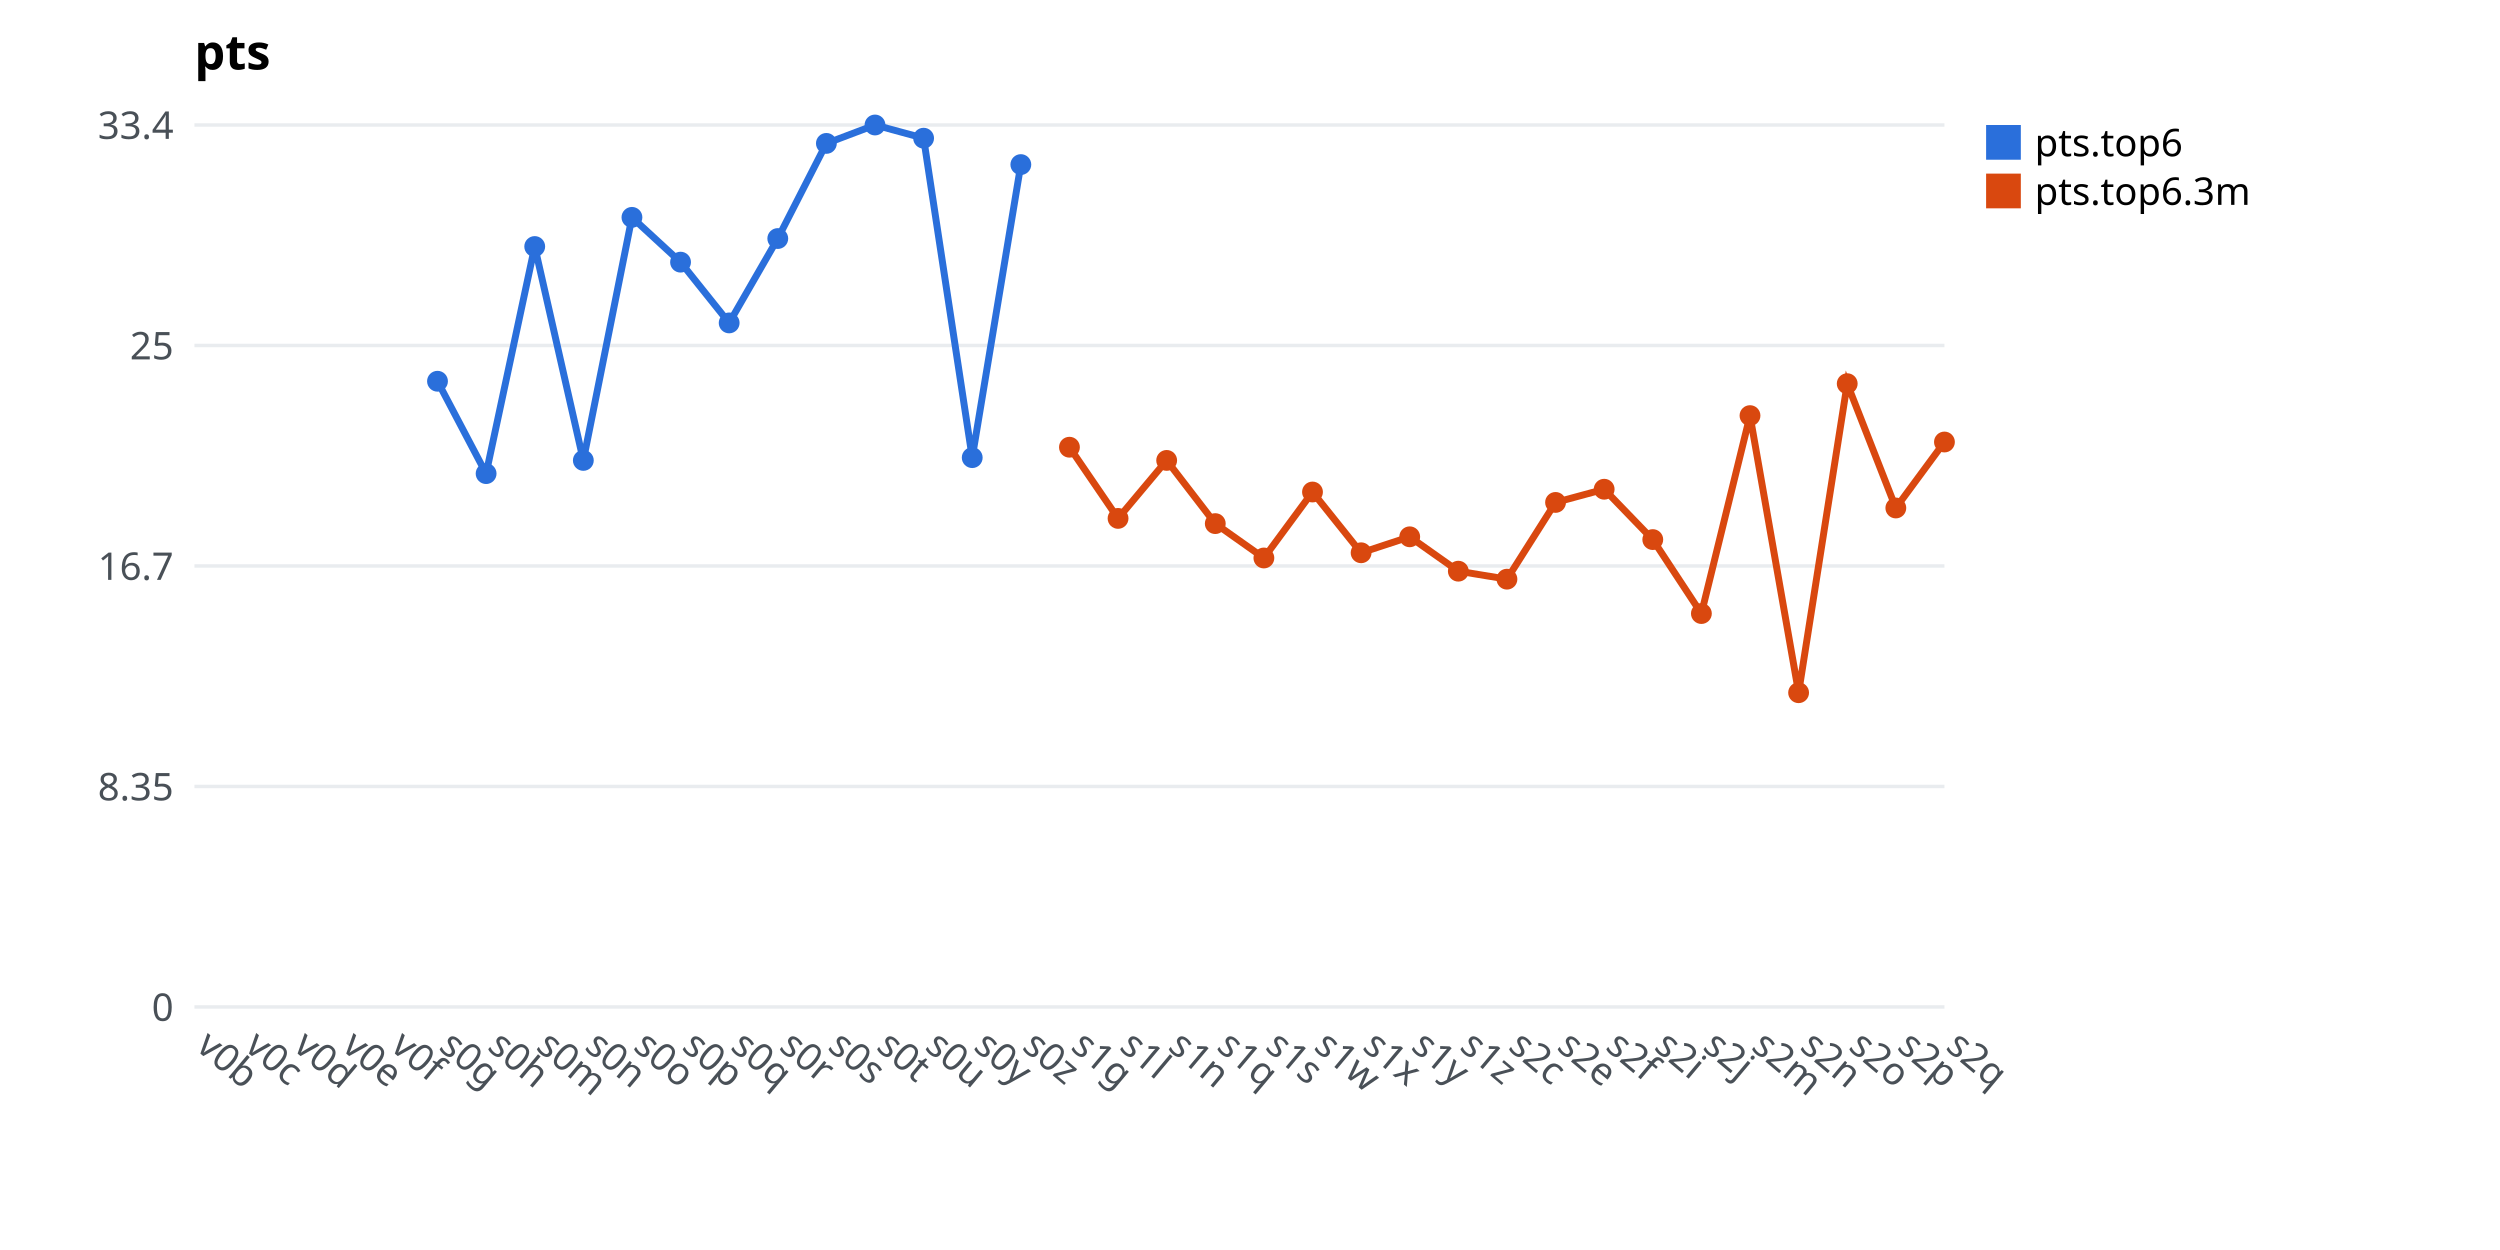
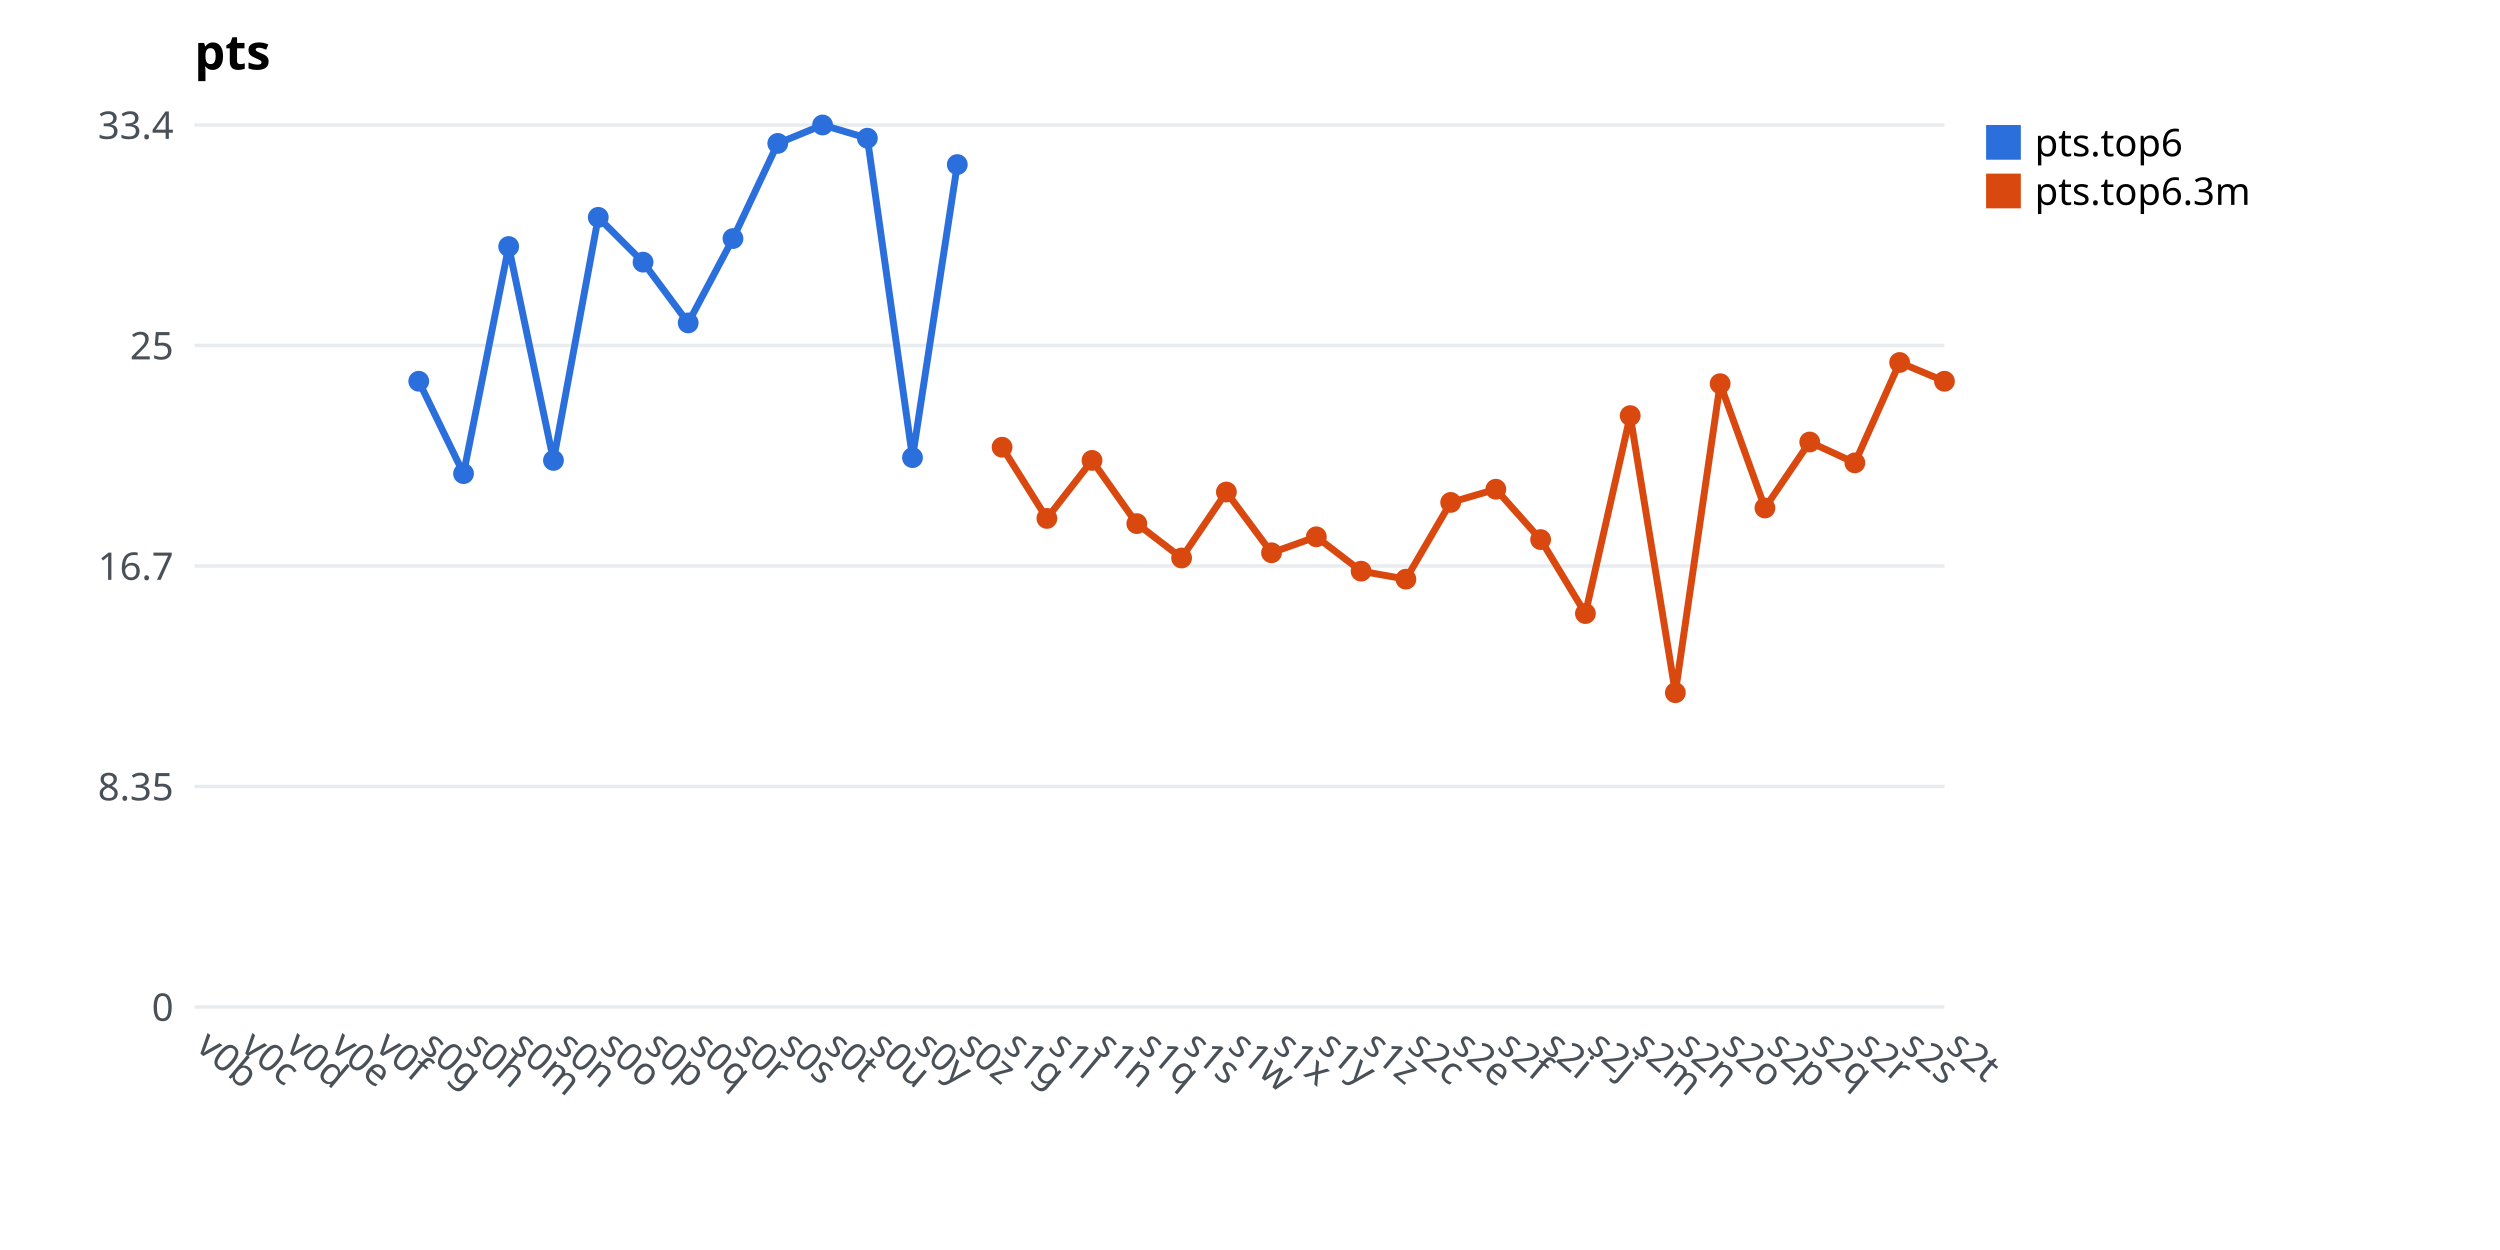
<svg xmlns="http://www.w3.org/2000/svg" width="720" height="360" font-family="sans-serif" font-size="11">
  <rect width="720" height="360" fill="white" />
  <text x="56" y="20" font-size="14" font-weight="bold">pts</text>
  <line x1="56" x2="560" y1="290.0" y2="290.0" stroke="#e9ecef" />
  <text x="50" y="294.0" text-anchor="end" fill="#495057">0</text>
  <line x1="56" x2="560" y1="226.5" y2="226.5" stroke="#e9ecef" />
  <text x="50" y="230.5" text-anchor="end" fill="#495057">8.35</text>
  <line x1="56" x2="560" y1="163.0" y2="163.0" stroke="#e9ecef" />
  <text x="50" y="167.0" text-anchor="end" fill="#495057">16.7</text>
  <line x1="56" x2="560" y1="99.5" y2="99.5" stroke="#e9ecef" />
  <text x="50" y="103.5" text-anchor="end" fill="#495057">25</text>
  <line x1="56" x2="560" y1="36.0" y2="36.0" stroke="#e9ecef" />
  <text x="50" y="40.0" text-anchor="end" fill="#495057">33.4</text>
  <text transform="translate(56.0,302) rotate(40)" fill="#495057">v0b</text>
-   <text transform="translate(70.0,302) rotate(40)" fill="#495057">v0c</text>
-   <text transform="translate(84.0,302) rotate(40)" fill="#495057">v0d</text>
-   <text transform="translate(98.0,302) rotate(40)" fill="#495057">v0e</text>
-   <text transform="translate(112.0,302) rotate(40)" fill="#495057">v0f</text>
-   <text transform="translate(126.0,302) rotate(40)" fill="#495057">s0g</text>
-   <text transform="translate(140.0,302) rotate(40)" fill="#495057">s0h</text>
-   <text transform="translate(154.0,302) rotate(40)" fill="#495057">s0m</text>
-   <text transform="translate(168.0,302) rotate(40)" fill="#495057">s0n</text>
-   <text transform="translate(182.0,302) rotate(40)" fill="#495057">s0o</text>
-   <text transform="translate(196.0,302) rotate(40)" fill="#495057">s0p</text>
-   <text transform="translate(210.0,302) rotate(40)" fill="#495057">s0q</text>
-   <text transform="translate(224.0,302) rotate(40)" fill="#495057">s0r</text>
-   <text transform="translate(238.0,302) rotate(40)" fill="#495057">s0s</text>
-   <text transform="translate(252.0,302) rotate(40)" fill="#495057">s0t</text>
-   <text transform="translate(266.0,302) rotate(40)" fill="#495057">s0u</text>
-   <text transform="translate(280.0,302) rotate(40)" fill="#495057">s0y</text>
-   <text transform="translate(294.0,302) rotate(40)" fill="#495057">s0z</text>
-   <text transform="translate(308.0,302) rotate(40)" fill="#495057">s1g</text>
-   <text transform="translate(322.0,302) rotate(40)" fill="#495057">s1l</text>
-   <text transform="translate(336.0,302) rotate(40)" fill="#495057">s1n</text>
-   <text transform="translate(350.0,302) rotate(40)" fill="#495057">s1q</text>
-   <text transform="translate(364.0,302) rotate(40)" fill="#495057">s1s</text>
-   <text transform="translate(378.0,302) rotate(40)" fill="#495057">s1w</text>
-   <text transform="translate(392.0,302) rotate(40)" fill="#495057">s1x</text>
-   <text transform="translate(406.0,302) rotate(40)" fill="#495057">s1y</text>
-   <text transform="translate(420.0,302) rotate(40)" fill="#495057">s1z</text>
-   <text transform="translate(434.0,302) rotate(40)" fill="#495057">s2c</text>
-   <text transform="translate(448.0,302) rotate(40)" fill="#495057">s2e</text>
-   <text transform="translate(462.0,302) rotate(40)" fill="#495057">s2f</text>
-   <text transform="translate(476.0,302) rotate(40)" fill="#495057">s2i</text>
-   <text transform="translate(490.0,302) rotate(40)" fill="#495057">s2j</text>
-   <text transform="translate(504.0,302) rotate(40)" fill="#495057">s2m</text>
-   <text transform="translate(518.0,302) rotate(40)" fill="#495057">s2n</text>
-   <text transform="translate(532.0,302) rotate(40)" fill="#495057">s2o</text>
-   <text transform="translate(546.0,302) rotate(40)" fill="#495057">s2p</text>
-   <text transform="translate(560.0,302) rotate(40)" fill="#495057">s2q</text>
-   <polyline fill="none" stroke="#2a6fdb" stroke-width="2" points="126.0,109.8 140.0,136.4 154.0,71.0 168.0,132.6 182.0,62.6 196.0,75.5 210.0,93.0 224.0,68.7 238.0,41.3 252.0,36.0 266.0,39.8 280.0,131.8 294.0,47.4" />
-   <circle cx="126.0" cy="109.8" r="3" fill="#2a6fdb" />
-   <circle cx="140.0" cy="136.4" r="3" fill="#2a6fdb" />
-   <circle cx="154.0" cy="71.0" r="3" fill="#2a6fdb" />
-   <circle cx="168.0" cy="132.6" r="3" fill="#2a6fdb" />
-   <circle cx="182.0" cy="62.6" r="3" fill="#2a6fdb" />
-   <circle cx="196.0" cy="75.5" r="3" fill="#2a6fdb" />
-   <circle cx="210.0" cy="93.0" r="3" fill="#2a6fdb" />
-   <circle cx="224.0" cy="68.7" r="3" fill="#2a6fdb" />
-   <circle cx="238.0" cy="41.3" r="3" fill="#2a6fdb" />
-   <circle cx="252.0" cy="36.0" r="3" fill="#2a6fdb" />
-   <circle cx="266.0" cy="39.8" r="3" fill="#2a6fdb" />
-   <circle cx="280.0" cy="131.8" r="3" fill="#2a6fdb" />
-   <circle cx="294.0" cy="47.4" r="3" fill="#2a6fdb" />
+   <text transform="translate(68.9,302) rotate(40)" fill="#495057">v0c</text>
+   <text transform="translate(81.8,302) rotate(40)" fill="#495057">v0d</text>
+   <text transform="translate(94.8,302) rotate(40)" fill="#495057">v0e</text>
+   <text transform="translate(107.7,302) rotate(40)" fill="#495057">v0f</text>
+   <text transform="translate(120.6,302) rotate(40)" fill="#495057">s0g</text>
+   <text transform="translate(133.5,302) rotate(40)" fill="#495057">s0h</text>
+   <text transform="translate(146.5,302) rotate(40)" fill="#495057">s0m</text>
+   <text transform="translate(159.4,302) rotate(40)" fill="#495057">s0n</text>
+   <text transform="translate(172.3,302) rotate(40)" fill="#495057">s0o</text>
+   <text transform="translate(185.2,302) rotate(40)" fill="#495057">s0p</text>
+   <text transform="translate(198.2,302) rotate(40)" fill="#495057">s0q</text>
+   <text transform="translate(211.1,302) rotate(40)" fill="#495057">s0r</text>
+   <text transform="translate(224.0,302) rotate(40)" fill="#495057">s0s</text>
+   <text transform="translate(236.9,302) rotate(40)" fill="#495057">s0t</text>
+   <text transform="translate(249.8,302) rotate(40)" fill="#495057">s0u</text>
+   <text transform="translate(262.8,302) rotate(40)" fill="#495057">s0y</text>
+   <text transform="translate(275.7,302) rotate(40)" fill="#495057">s0z</text>
+   <text transform="translate(288.6,302) rotate(40)" fill="#495057">s1g</text>
+   <text transform="translate(301.5,302) rotate(40)" fill="#495057">s1l</text>
+   <text transform="translate(314.5,302) rotate(40)" fill="#495057">s1n</text>
+   <text transform="translate(327.4,302) rotate(40)" fill="#495057">s1q</text>
+   <text transform="translate(340.3,302) rotate(40)" fill="#495057">s1s</text>
+   <text transform="translate(353.2,302) rotate(40)" fill="#495057">s1w</text>
+   <text transform="translate(366.2,302) rotate(40)" fill="#495057">s1x</text>
+   <text transform="translate(379.1,302) rotate(40)" fill="#495057">s1y</text>
+   <text transform="translate(392.0,302) rotate(40)" fill="#495057">s1z</text>
+   <text transform="translate(404.9,302) rotate(40)" fill="#495057">s2c</text>
+   <text transform="translate(417.8,302) rotate(40)" fill="#495057">s2e</text>
+   <text transform="translate(430.8,302) rotate(40)" fill="#495057">s2f</text>
+   <text transform="translate(443.7,302) rotate(40)" fill="#495057">s2i</text>
+   <text transform="translate(456.6,302) rotate(40)" fill="#495057">s2j</text>
+   <text transform="translate(469.5,302) rotate(40)" fill="#495057">s2m</text>
+   <text transform="translate(482.5,302) rotate(40)" fill="#495057">s2n</text>
+   <text transform="translate(495.4,302) rotate(40)" fill="#495057">s2o</text>
+   <text transform="translate(508.3,302) rotate(40)" fill="#495057">s2p</text>
+   <text transform="translate(521.2,302) rotate(40)" fill="#495057">s2q</text>
+   <text transform="translate(534.2,302) rotate(40)" fill="#495057">s2r</text>
+   <text transform="translate(547.1,302) rotate(40)" fill="#495057">s2s</text>
+   <text transform="translate(560.0,302) rotate(40)" fill="#495057">s2t</text>
+   <polyline fill="none" stroke="#2a6fdb" stroke-width="2" points="120.6,109.8 133.5,136.4 146.5,71.0 159.4,132.6 172.3,62.6 185.2,75.5 198.2,93.0 211.1,68.7 224.0,41.3 236.9,36.0 249.8,39.8 262.8,131.8 275.7,47.4" />
+   <circle cx="120.6" cy="109.8" r="3" fill="#2a6fdb" />
+   <circle cx="133.5" cy="136.4" r="3" fill="#2a6fdb" />
+   <circle cx="146.5" cy="71.0" r="3" fill="#2a6fdb" />
+   <circle cx="159.4" cy="132.6" r="3" fill="#2a6fdb" />
+   <circle cx="172.3" cy="62.6" r="3" fill="#2a6fdb" />
+   <circle cx="185.2" cy="75.5" r="3" fill="#2a6fdb" />
+   <circle cx="198.2" cy="93.0" r="3" fill="#2a6fdb" />
+   <circle cx="211.1" cy="68.7" r="3" fill="#2a6fdb" />
+   <circle cx="224.0" cy="41.3" r="3" fill="#2a6fdb" />
+   <circle cx="236.9" cy="36.0" r="3" fill="#2a6fdb" />
+   <circle cx="249.8" cy="39.8" r="3" fill="#2a6fdb" />
+   <circle cx="262.8" cy="131.8" r="3" fill="#2a6fdb" />
+   <circle cx="275.7" cy="47.4" r="3" fill="#2a6fdb" />
  <rect x="572" y="36" width="10" height="10" fill="#2a6fdb" />
  <text x="586" y="45">pts.top6</text>
-   <polyline fill="none" stroke="#d9480f" stroke-width="2" points="308.0,128.8 322.0,149.3 336.0,132.6 350.0,150.8 364.0,160.7 378.0,141.7 392.0,159.2 406.0,154.6 420.0,164.5 434.0,166.8 448.0,144.7 462.0,140.9 476.0,155.4 490.0,176.7 504.0,119.7 518.0,199.5 532.0,110.5 546.0,146.3 560.0,127.3" />
-   <circle cx="308.0" cy="128.8" r="3" fill="#d9480f" />
-   <circle cx="322.0" cy="149.3" r="3" fill="#d9480f" />
-   <circle cx="336.0" cy="132.6" r="3" fill="#d9480f" />
-   <circle cx="350.0" cy="150.8" r="3" fill="#d9480f" />
-   <circle cx="364.0" cy="160.7" r="3" fill="#d9480f" />
-   <circle cx="378.0" cy="141.7" r="3" fill="#d9480f" />
-   <circle cx="392.0" cy="159.2" r="3" fill="#d9480f" />
-   <circle cx="406.0" cy="154.6" r="3" fill="#d9480f" />
-   <circle cx="420.0" cy="164.5" r="3" fill="#d9480f" />
-   <circle cx="434.0" cy="166.8" r="3" fill="#d9480f" />
-   <circle cx="448.0" cy="144.7" r="3" fill="#d9480f" />
-   <circle cx="462.0" cy="140.9" r="3" fill="#d9480f" />
-   <circle cx="476.0" cy="155.4" r="3" fill="#d9480f" />
-   <circle cx="490.0" cy="176.7" r="3" fill="#d9480f" />
-   <circle cx="504.0" cy="119.7" r="3" fill="#d9480f" />
-   <circle cx="518.0" cy="199.5" r="3" fill="#d9480f" />
-   <circle cx="532.0" cy="110.5" r="3" fill="#d9480f" />
-   <circle cx="546.0" cy="146.3" r="3" fill="#d9480f" />
-   <circle cx="560.0" cy="127.3" r="3" fill="#d9480f" />
+   <polyline fill="none" stroke="#d9480f" stroke-width="2" points="288.6,128.8 301.5,149.3 314.5,132.6 327.4,150.8 340.3,160.7 353.2,141.7 366.2,159.2 379.1,154.6 392.0,164.5 404.9,166.8 417.8,144.7 430.8,140.9 443.7,155.4 456.6,176.7 469.5,119.7 482.5,199.5 495.4,110.5 508.3,146.3 521.2,127.3 534.2,133.3 547.1,104.4 560.0,109.8" />
+   <circle cx="288.6" cy="128.8" r="3" fill="#d9480f" />
+   <circle cx="301.5" cy="149.3" r="3" fill="#d9480f" />
+   <circle cx="314.5" cy="132.6" r="3" fill="#d9480f" />
+   <circle cx="327.4" cy="150.8" r="3" fill="#d9480f" />
+   <circle cx="340.3" cy="160.7" r="3" fill="#d9480f" />
+   <circle cx="353.2" cy="141.7" r="3" fill="#d9480f" />
+   <circle cx="366.2" cy="159.2" r="3" fill="#d9480f" />
+   <circle cx="379.1" cy="154.6" r="3" fill="#d9480f" />
+   <circle cx="392.0" cy="164.5" r="3" fill="#d9480f" />
+   <circle cx="404.9" cy="166.8" r="3" fill="#d9480f" />
+   <circle cx="417.8" cy="144.7" r="3" fill="#d9480f" />
+   <circle cx="430.8" cy="140.9" r="3" fill="#d9480f" />
+   <circle cx="443.7" cy="155.4" r="3" fill="#d9480f" />
+   <circle cx="456.6" cy="176.7" r="3" fill="#d9480f" />
+   <circle cx="469.5" cy="119.7" r="3" fill="#d9480f" />
+   <circle cx="482.5" cy="199.5" r="3" fill="#d9480f" />
+   <circle cx="495.4" cy="110.5" r="3" fill="#d9480f" />
+   <circle cx="508.3" cy="146.3" r="3" fill="#d9480f" />
+   <circle cx="521.2" cy="127.3" r="3" fill="#d9480f" />
+   <circle cx="534.2" cy="133.3" r="3" fill="#d9480f" />
+   <circle cx="547.1" cy="104.4" r="3" fill="#d9480f" />
+   <circle cx="560.0" cy="109.8" r="3" fill="#d9480f" />
  <rect x="572" y="50" width="10" height="10" fill="#d9480f" />
  <text x="586" y="59">pts.top6.3m</text>
</svg>
